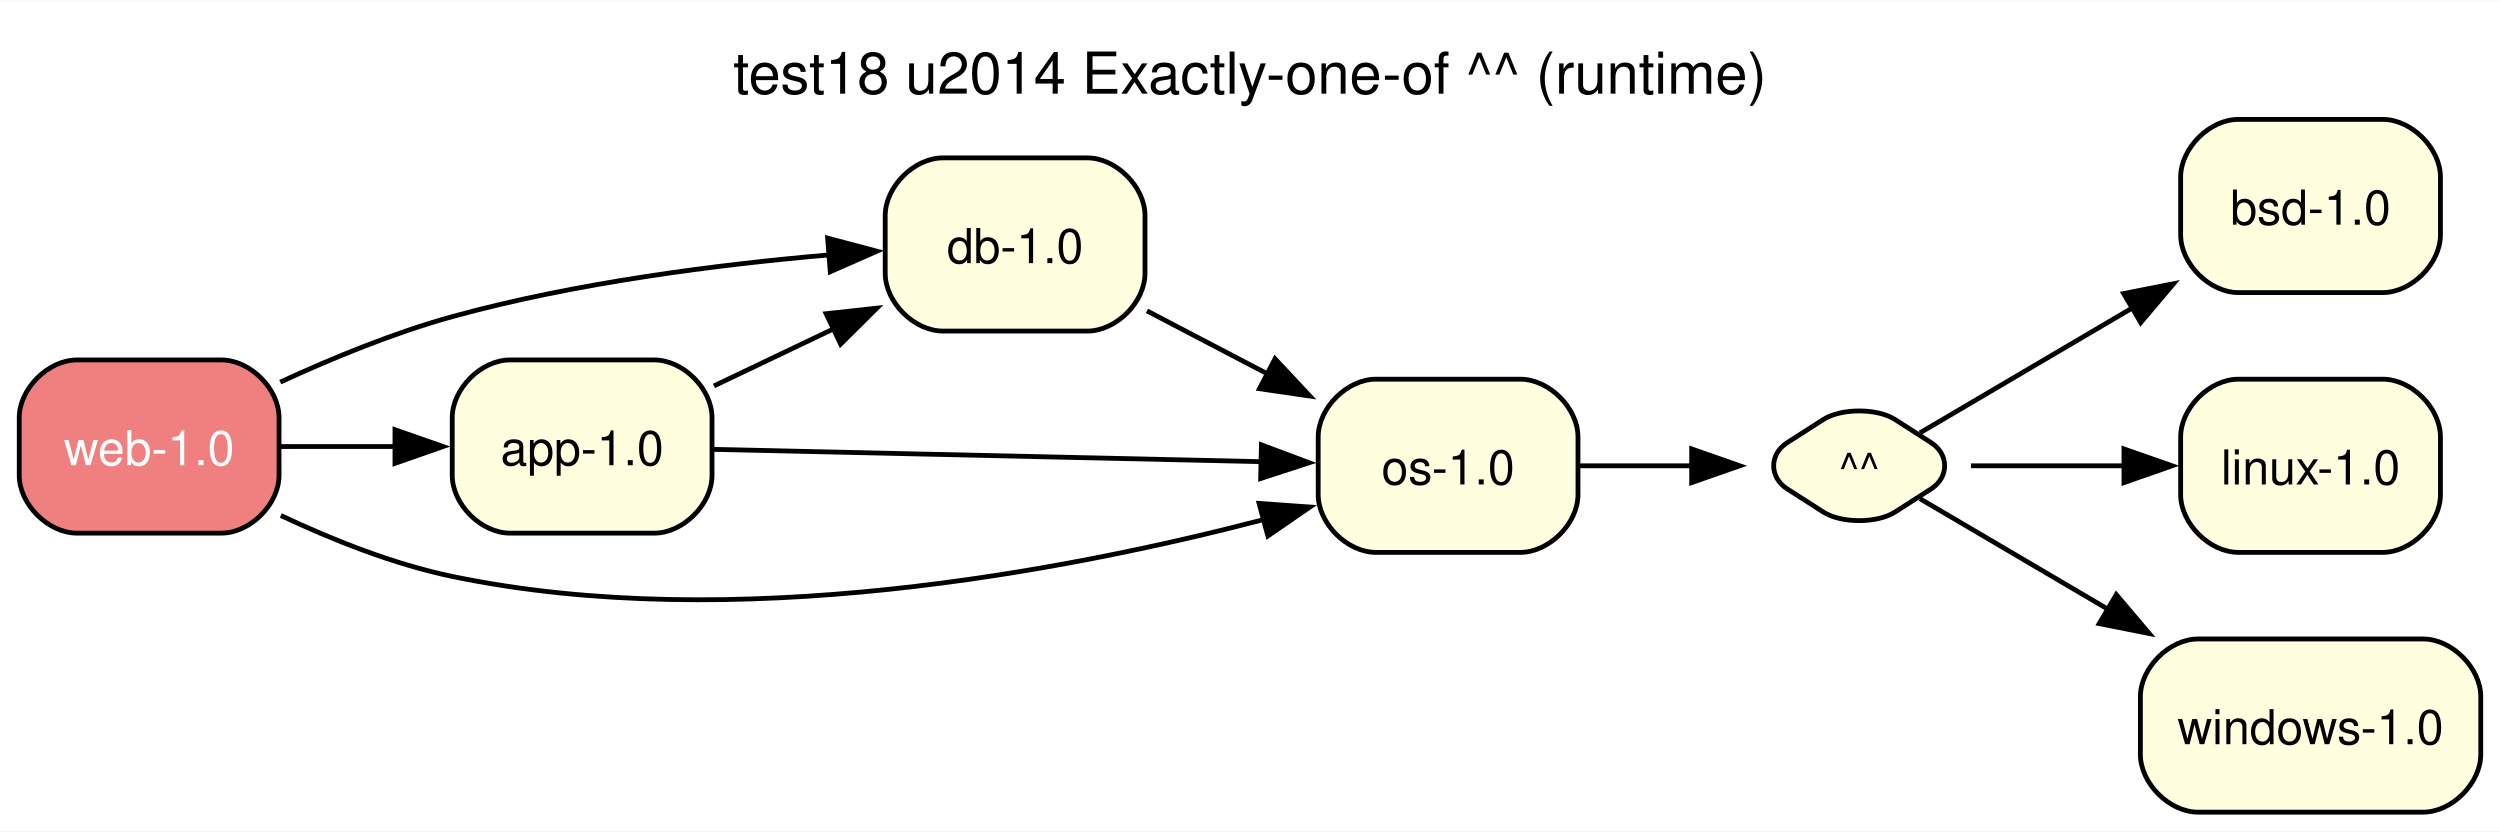
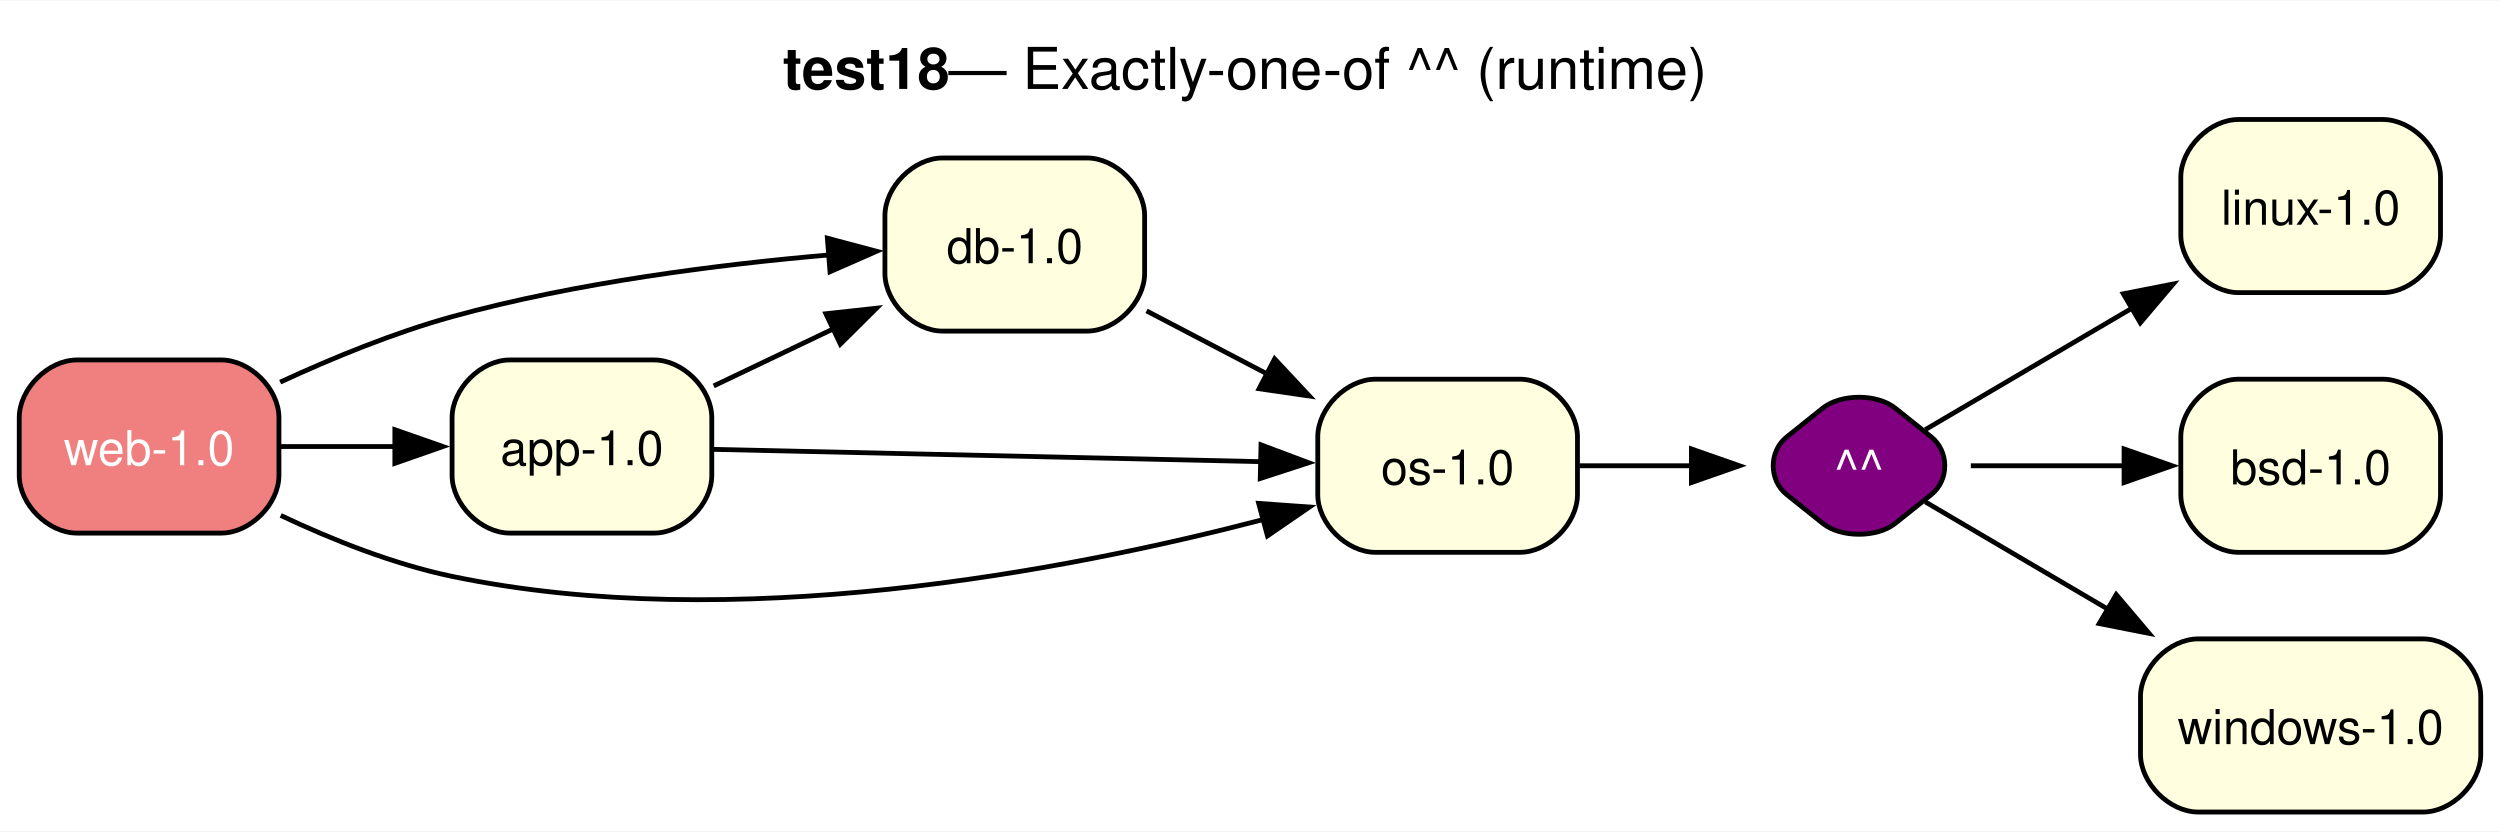
- <svg xmlns="http://www.w3.org/2000/svg" width="520pt" height="173pt" viewBox="0.00 0.00 519.65 172.75">
+ <svg xmlns="http://www.w3.org/2000/svg" width="520pt" height="173pt" viewBox="0.00 0.00 519.82 172.75">
  <g id="graph0" class="graph" transform="scale(1 1) rotate(0) translate(4 168.75)">
-     <polygon fill="white" stroke="none" points="-4,4 -4,-168.75 515.65,-168.75 515.65,4 -4,4" />
-     <text text-anchor="middle" x="255.82" y="-149.35" font-family="Helvetica,sans-Serif" font-size="12.00">test18 u2014 Exactly-one-of ^^ (runtime)</text>
+     <polygon fill="white" stroke="none" points="-4,4 -4,-168.75 515.82,-168.75 515.82,4 -4,4" />
+     <text text-anchor="start" x="158.79" y="-150.35" font-family="Helvetica,sans-Serif" font-weight="bold" font-size="12.00">test18</text>
+     <text text-anchor="start" x="193.29" y="-150.35" font-family="Helvetica,sans-Serif" font-size="12.00"> — Exactly-one-of ^^ (runtime)</text>
    <g id="node1" class="node">
+       <path fill="lightcoral" stroke="black" d="M42,-94C42,-94 12,-94 12,-94 6,-94 0,-88 0,-82 0,-82 0,-70 0,-70 0,-64 6,-58 12,-58 12,-58 42,-58 42,-58 48,-58 54,-64 54,-70 54,-70 54,-82 54,-82 54,-88 48,-94 42,-94" />
+       <text text-anchor="middle" x="27" y="-72.12" font-family="Helvetica,sans-Serif" font-size="10.00" fill="white">web-1.0</text>
+     </g>
+     <g id="node2" class="node">
      <path fill="lightyellow" stroke="black" d="M132,-94C132,-94 102,-94 102,-94 96,-94 90,-88 90,-82 90,-82 90,-70 90,-70 90,-64 96,-58 102,-58 102,-58 132,-58 132,-58 138,-58 144,-64 144,-70 144,-70 144,-82 144,-82 144,-88 138,-94 132,-94" />
      <text text-anchor="middle" x="117" y="-72.12" font-family="Helvetica,sans-Serif" font-size="10.00">app-1.0</text>
+     </g>
+     <g id="edge1" class="edge">
+       <path fill="none" stroke="black" d="M54.4,-76C61.89,-76 70.18,-76 78.2,-76" />
+       <polygon fill="black" stroke="black" points="78.1,-79.5 88.1,-76 78.1,-72.5 78.1,-79.5" />
    </g>
    <g id="node3" class="node">
      <path fill="lightyellow" stroke="black" d="M222,-136C222,-136 192,-136 192,-136 186,-136 180,-130 180,-124 180,-124 180,-112 180,-112 180,-106 186,-100 192,-100 192,-100 222,-100 222,-100 228,-100 234,-106 234,-112 234,-112 234,-124 234,-124 234,-130 228,-136 222,-136" />
      <text text-anchor="middle" x="207" y="-114.12" font-family="Helvetica,sans-Serif" font-size="10.00">db-1.0</text>
    </g>
    <g id="edge2" class="edge">
+       <path fill="none" stroke="black" d="M54.26,-89.39C65.07,-94.39 77.89,-99.65 90,-103 115.67,-110.09 145.48,-113.86 168.45,-115.84" />
+       <polygon fill="black" stroke="black" points="168.03,-119.32 178.28,-116.6 168.58,-112.34 168.03,-119.32" />
+     </g>
+     <g id="node4" class="node">
+       <path fill="lightyellow" stroke="black" d="M312,-90C312,-90 282,-90 282,-90 276,-90 270,-84 270,-78 270,-78 270,-66 270,-66 270,-60 276,-54 282,-54 282,-54 312,-54 312,-54 318,-54 324,-60 324,-66 324,-66 324,-78 324,-78 324,-84 318,-90 312,-90" />
+       <text text-anchor="middle" x="297" y="-68.12" font-family="Helvetica,sans-Serif" font-size="10.00">os-1.0</text>
+     </g>
+     <g id="edge3" class="edge">
+       <path fill="none" stroke="black" d="M54.37,-61.67C65.09,-56.6 77.82,-51.54 90,-49 148.29,-36.86 217.27,-50.02 258.79,-60.85" />
+       <polygon fill="black" stroke="black" points="257.71,-64.18 268.28,-63.42 259.54,-57.42 257.71,-64.18" />
+     </g>
+     <g id="edge5" class="edge">
      <path fill="none" stroke="black" d="M144.4,-88.6C152.23,-92.34 160.96,-96.5 169.32,-100.49" />
      <polygon fill="black" stroke="black" points="167.72,-103.61 178.25,-104.76 170.73,-97.29 167.72,-103.61" />
    </g>
-     <g id="node6" class="node">
-       <path fill="lightyellow" stroke="black" d="M312,-90C312,-90 282,-90 282,-90 276,-90 270,-84 270,-78 270,-78 270,-66 270,-66 270,-60 276,-54 282,-54 282,-54 312,-54 312,-54 318,-54 324,-60 324,-66 324,-66 324,-78 324,-78 324,-84 318,-90 312,-90" />
-       <text text-anchor="middle" x="297" y="-68.12" font-family="Helvetica,sans-Serif" font-size="10.00">os-1.0</text>
-     </g>
-     <g id="edge1" class="edge">
+     <g id="edge4" class="edge">
      <path fill="none" stroke="black" d="M144.26,-75.41C174.37,-74.73 223.96,-73.62 258.21,-72.85" />
      <polygon fill="black" stroke="black" points="258.2,-76.35 268.11,-72.63 258.04,-69.35 258.2,-76.35" />
    </g>
-     <g id="node2" class="node">
-       <path fill="lightyellow" stroke="black" d="M491.27,-144C491.27,-144 461.27,-144 461.27,-144 455.27,-144 449.27,-138 449.27,-132 449.27,-132 449.27,-120 449.27,-120 449.27,-114 455.27,-108 461.27,-108 461.27,-108 491.27,-108 491.27,-108 497.27,-108 503.27,-114 503.27,-120 503.27,-120 503.27,-132 503.27,-132 503.27,-138 497.27,-144 491.27,-144" />
-       <text text-anchor="middle" x="476.27" y="-122.12" font-family="Helvetica,sans-Serif" font-size="10.00">bsd-1.0</text>
-     </g>
-     <g id="edge3" class="edge">
+     <g id="edge6" class="edge">
      <path fill="none" stroke="black" d="M234.4,-104.2C242.32,-100.06 251.15,-95.44 259.59,-91.03" />
      <polygon fill="black" stroke="black" points="261.03,-94.23 268.27,-86.49 257.79,-88.02 261.03,-94.23" />
    </g>
-     <g id="node4" class="node">
-       <path fill="lightyellow" stroke="black" d="M374.97,-81.6C374.97,-81.6 367.48,-76.8 367.48,-76.8 363.74,-74.4 363.74,-69.6 367.48,-67.2 367.48,-67.2 374.97,-62.4 374.97,-62.4 378.71,-60 386.19,-60 389.93,-62.4 389.93,-62.4 397.41,-67.2 397.41,-67.2 401.15,-69.6 401.15,-74.4 397.41,-76.8 397.41,-76.8 389.93,-81.6 389.93,-81.6 386.19,-84 378.71,-84 374.97,-81.6" />
-       <text text-anchor="middle" x="382.45" y="-68.33" font-family="Helvetica,sans-Serif" font-size="9.00">^^</text>
+     <g id="node5" class="node">
+       <path fill="purple" stroke="black" d="M375.02,-84C375.02,-84 367.51,-78 367.51,-78 363.76,-75 363.76,-69 367.51,-66 367.51,-66 375.02,-60 375.02,-60 378.78,-57 386.29,-57 390.05,-60 390.05,-60 397.56,-66 397.56,-66 401.32,-69 401.32,-75 397.56,-78 397.56,-78 390.05,-84 390.05,-84 386.29,-87 378.78,-87 375.02,-84" />
+       <text text-anchor="middle" x="382.54" y="-67.55" font-family="Helvetica,sans-Serif" font-size="11.00" fill="white">^^</text>
    </g>
-     <g id="edge6" class="edge">
-       <path fill="none" stroke="black" d="M395.08,-78.84C406.27,-85.42 423.77,-95.71 439.57,-105.01" />
-       <polygon fill="black" stroke="black" points="437.42,-107.8 447.81,-109.85 440.97,-101.77 437.42,-107.8" />
+     <g id="edge7" class="edge">
+       <path fill="none" stroke="black" d="M324.43,-72C331.86,-72 340.04,-72 347.83,-72" />
+       <polygon fill="black" stroke="black" points="347.69,-75.5 357.69,-72 347.69,-68.5 347.69,-75.5" />
    </g>
-     <g id="node5" class="node">
-       <path fill="lightyellow" stroke="black" d="M491.27,-90C491.27,-90 461.27,-90 461.27,-90 455.27,-90 449.27,-84 449.27,-78 449.27,-78 449.27,-66 449.27,-66 449.27,-60 455.27,-54 461.27,-54 461.27,-54 491.27,-54 491.27,-54 497.27,-54 503.27,-60 503.27,-66 503.27,-66 503.27,-78 503.27,-78 503.27,-84 497.27,-90 491.27,-90" />
-       <text text-anchor="middle" x="476.27" y="-68.12" font-family="Helvetica,sans-Serif" font-size="10.00">linux-1.0</text>
+     <g id="node6" class="node">
+       <path fill="lightyellow" stroke="black" d="M491.45,-144C491.45,-144 461.45,-144 461.45,-144 455.45,-144 449.45,-138 449.45,-132 449.45,-132 449.45,-120 449.45,-120 449.45,-114 455.45,-108 461.45,-108 461.45,-108 491.45,-108 491.45,-108 497.45,-108 503.45,-114 503.45,-120 503.45,-120 503.45,-132 503.45,-132 503.45,-138 497.45,-144 491.45,-144" />
+       <text text-anchor="middle" x="476.45" y="-122.12" font-family="Helvetica,sans-Serif" font-size="10.00">linux-1.0</text>
    </g>
-     <g id="edge5" class="edge">
-       <path fill="none" stroke="black" d="M405.68,-72C415.26,-72 426.75,-72 437.6,-72" />
-       <polygon fill="black" stroke="black" points="437.49,-75.5 447.49,-72 437.49,-68.5 437.49,-75.5" />
+     <g id="edge8" class="edge">
+       <path fill="none" stroke="black" d="M396.32,-79.51C407.48,-86.07 424.25,-95.92 439.48,-104.87" />
+       <polygon fill="black" stroke="black" points="437.49,-107.76 447.88,-109.8 441.03,-101.72 437.49,-107.76" />
+     </g>
+     <g id="node7" class="node">
+       <path fill="lightyellow" stroke="black" d="M491.45,-90C491.45,-90 461.45,-90 461.45,-90 455.45,-90 449.45,-84 449.45,-78 449.45,-78 449.45,-66 449.45,-66 449.45,-60 455.45,-54 461.45,-54 461.45,-54 491.45,-54 491.45,-54 497.45,-54 503.45,-60 503.45,-66 503.45,-66 503.45,-78 503.45,-78 503.45,-84 497.45,-90 491.45,-90" />
+       <text text-anchor="middle" x="476.45" y="-68.12" font-family="Helvetica,sans-Serif" font-size="10.00">bsd-1.0</text>
+     </g>
+     <g id="edge9" class="edge">
+       <path fill="none" stroke="black" d="M405.79,-72C415.38,-72 426.88,-72 437.74,-72" />
+       <polygon fill="black" stroke="black" points="437.65,-75.5 447.65,-72 437.65,-68.5 437.65,-75.5" />
    </g>
    <g id="node8" class="node">
-       <path fill="lightyellow" stroke="black" d="M499.65,-36C499.65,-36 452.9,-36 452.9,-36 446.9,-36 440.9,-30 440.9,-24 440.9,-24 440.9,-12 440.9,-12 440.9,-6 446.9,0 452.9,0 452.9,0 499.65,0 499.65,0 505.65,0 511.65,-6 511.65,-12 511.65,-12 511.65,-24 511.65,-24 511.65,-30 505.65,-36 499.65,-36" />
-       <text text-anchor="middle" x="476.27" y="-14.12" font-family="Helvetica,sans-Serif" font-size="10.00">windows-1.0</text>
-     </g>
-     <g id="edge7" class="edge">
-       <path fill="none" stroke="black" d="M395.08,-65.16C405.04,-59.3 420,-50.51 434.31,-42.09" />
-       <polygon fill="black" stroke="black" points="435.89,-45.22 442.74,-37.13 432.34,-39.19 435.89,-45.22" />
-     </g>
-     <g id="edge4" class="edge">
-       <path fill="none" stroke="black" d="M324.4,-72C331.82,-72 339.99,-72 347.78,-72" />
-       <polygon fill="black" stroke="black" points="347.63,-75.5 357.63,-72 347.63,-68.5 347.63,-75.5" />
-     </g>
-     <g id="node7" class="node">
-       <path fill="lightcoral" stroke="black" d="M42,-94C42,-94 12,-94 12,-94 6,-94 0,-88 0,-82 0,-82 0,-70 0,-70 0,-64 6,-58 12,-58 12,-58 42,-58 42,-58 48,-58 54,-64 54,-70 54,-70 54,-82 54,-82 54,-88 48,-94 42,-94" />
-       <text text-anchor="middle" x="27" y="-72.12" font-family="Helvetica,sans-Serif" font-size="10.00" fill="white">web-1.0</text>
-     </g>
-     <g id="edge9" class="edge">
-       <path fill="none" stroke="black" d="M54.4,-76C61.89,-76 70.18,-76 78.2,-76" />
-       <polygon fill="black" stroke="black" points="78.1,-79.5 88.1,-76 78.1,-72.5 78.1,-79.5" />
+       <path fill="lightyellow" stroke="black" d="M499.82,-36C499.82,-36 453.07,-36 453.07,-36 447.07,-36 441.07,-30 441.07,-24 441.07,-24 441.07,-12 441.07,-12 441.07,-6 447.07,0 453.07,0 453.07,0 499.82,0 499.82,0 505.82,0 511.82,-6 511.82,-12 511.82,-12 511.82,-24 511.82,-24 511.82,-30 505.82,-36 499.82,-36" />
+       <text text-anchor="middle" x="476.45" y="-14.12" font-family="Helvetica,sans-Serif" font-size="10.00">windows-1.0</text>
    </g>
    <g id="edge10" class="edge">
-       <path fill="none" stroke="black" d="M54.26,-89.39C65.07,-94.39 77.89,-99.65 90,-103 115.67,-110.09 145.48,-113.86 168.45,-115.84" />
-       <polygon fill="black" stroke="black" points="168.03,-119.32 178.28,-116.6 168.58,-112.34 168.03,-119.32" />
-     </g>
-     <g id="edge8" class="edge">
-       <path fill="none" stroke="black" d="M54.37,-61.67C65.09,-56.6 77.82,-51.54 90,-49 148.29,-36.86 217.27,-50.02 258.79,-60.85" />
-       <polygon fill="black" stroke="black" points="257.71,-64.18 268.28,-63.42 259.54,-57.42 257.71,-64.18" />
+       <path fill="none" stroke="black" d="M396.32,-64.49C406.24,-58.66 420.58,-50.24 434.34,-42.15" />
+       <polygon fill="black" stroke="black" points="436.02,-45.22 442.87,-37.14 432.48,-39.19 436.02,-45.22" />
    </g>
  </g>
</svg>
